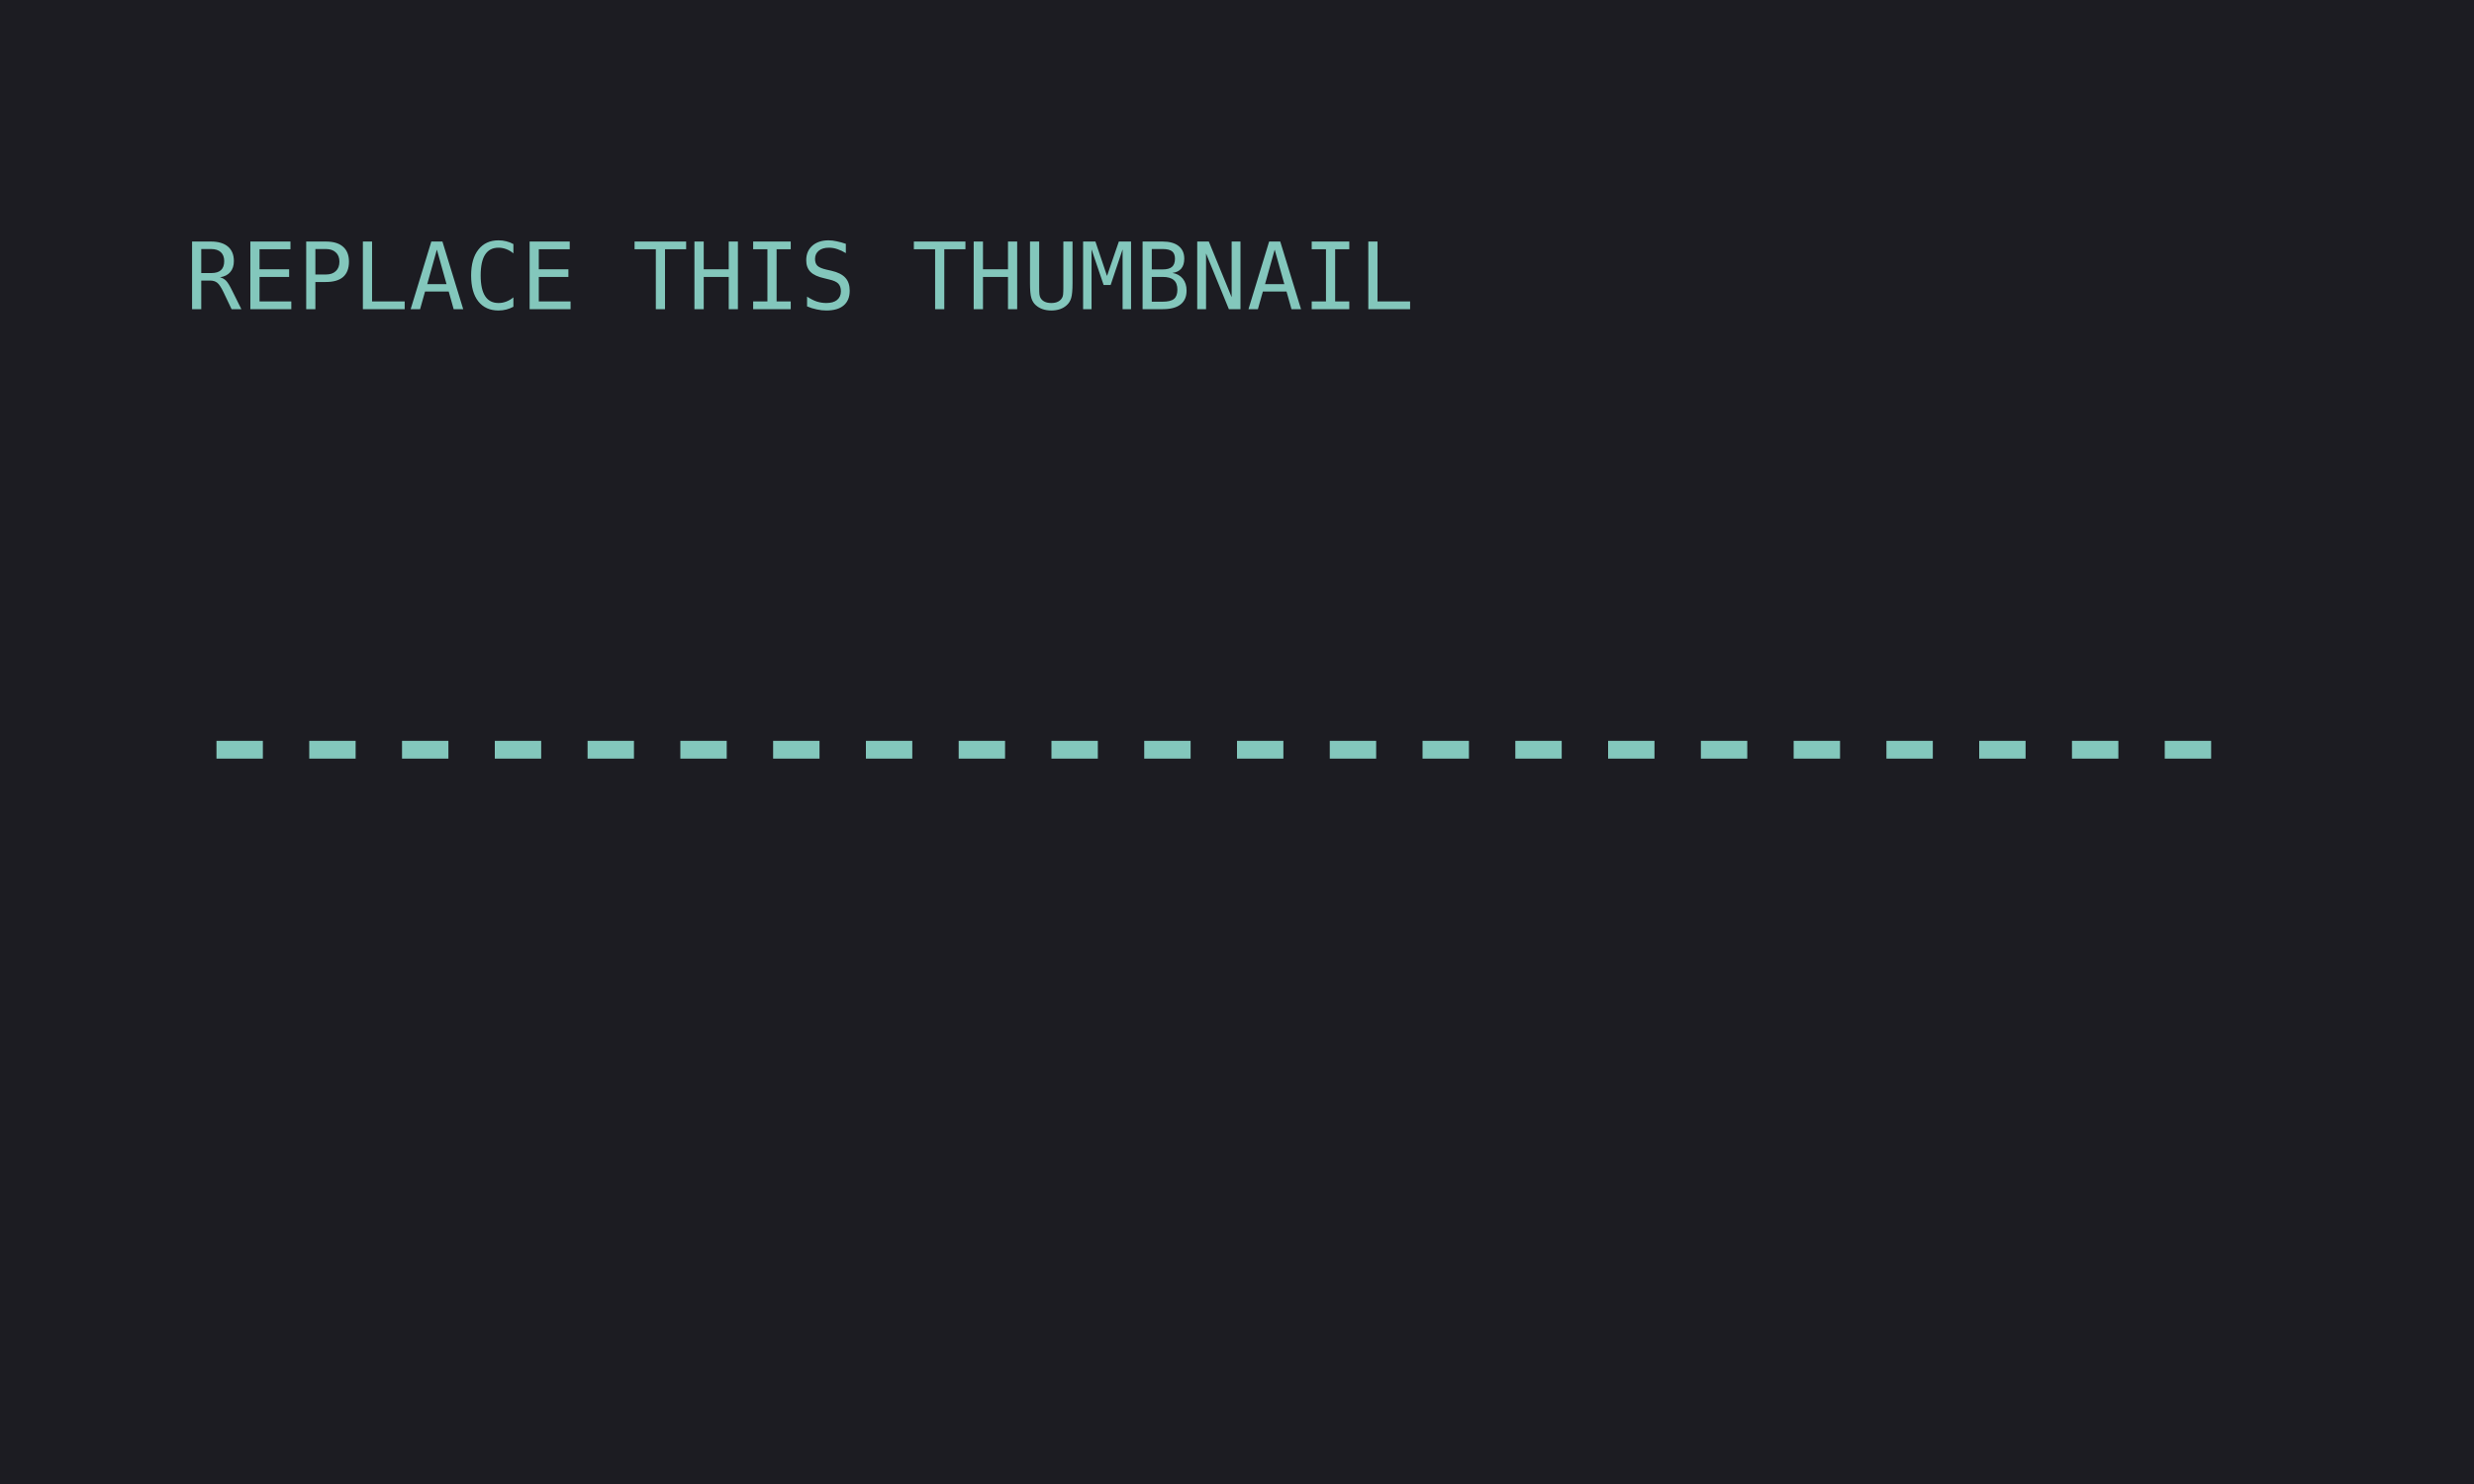
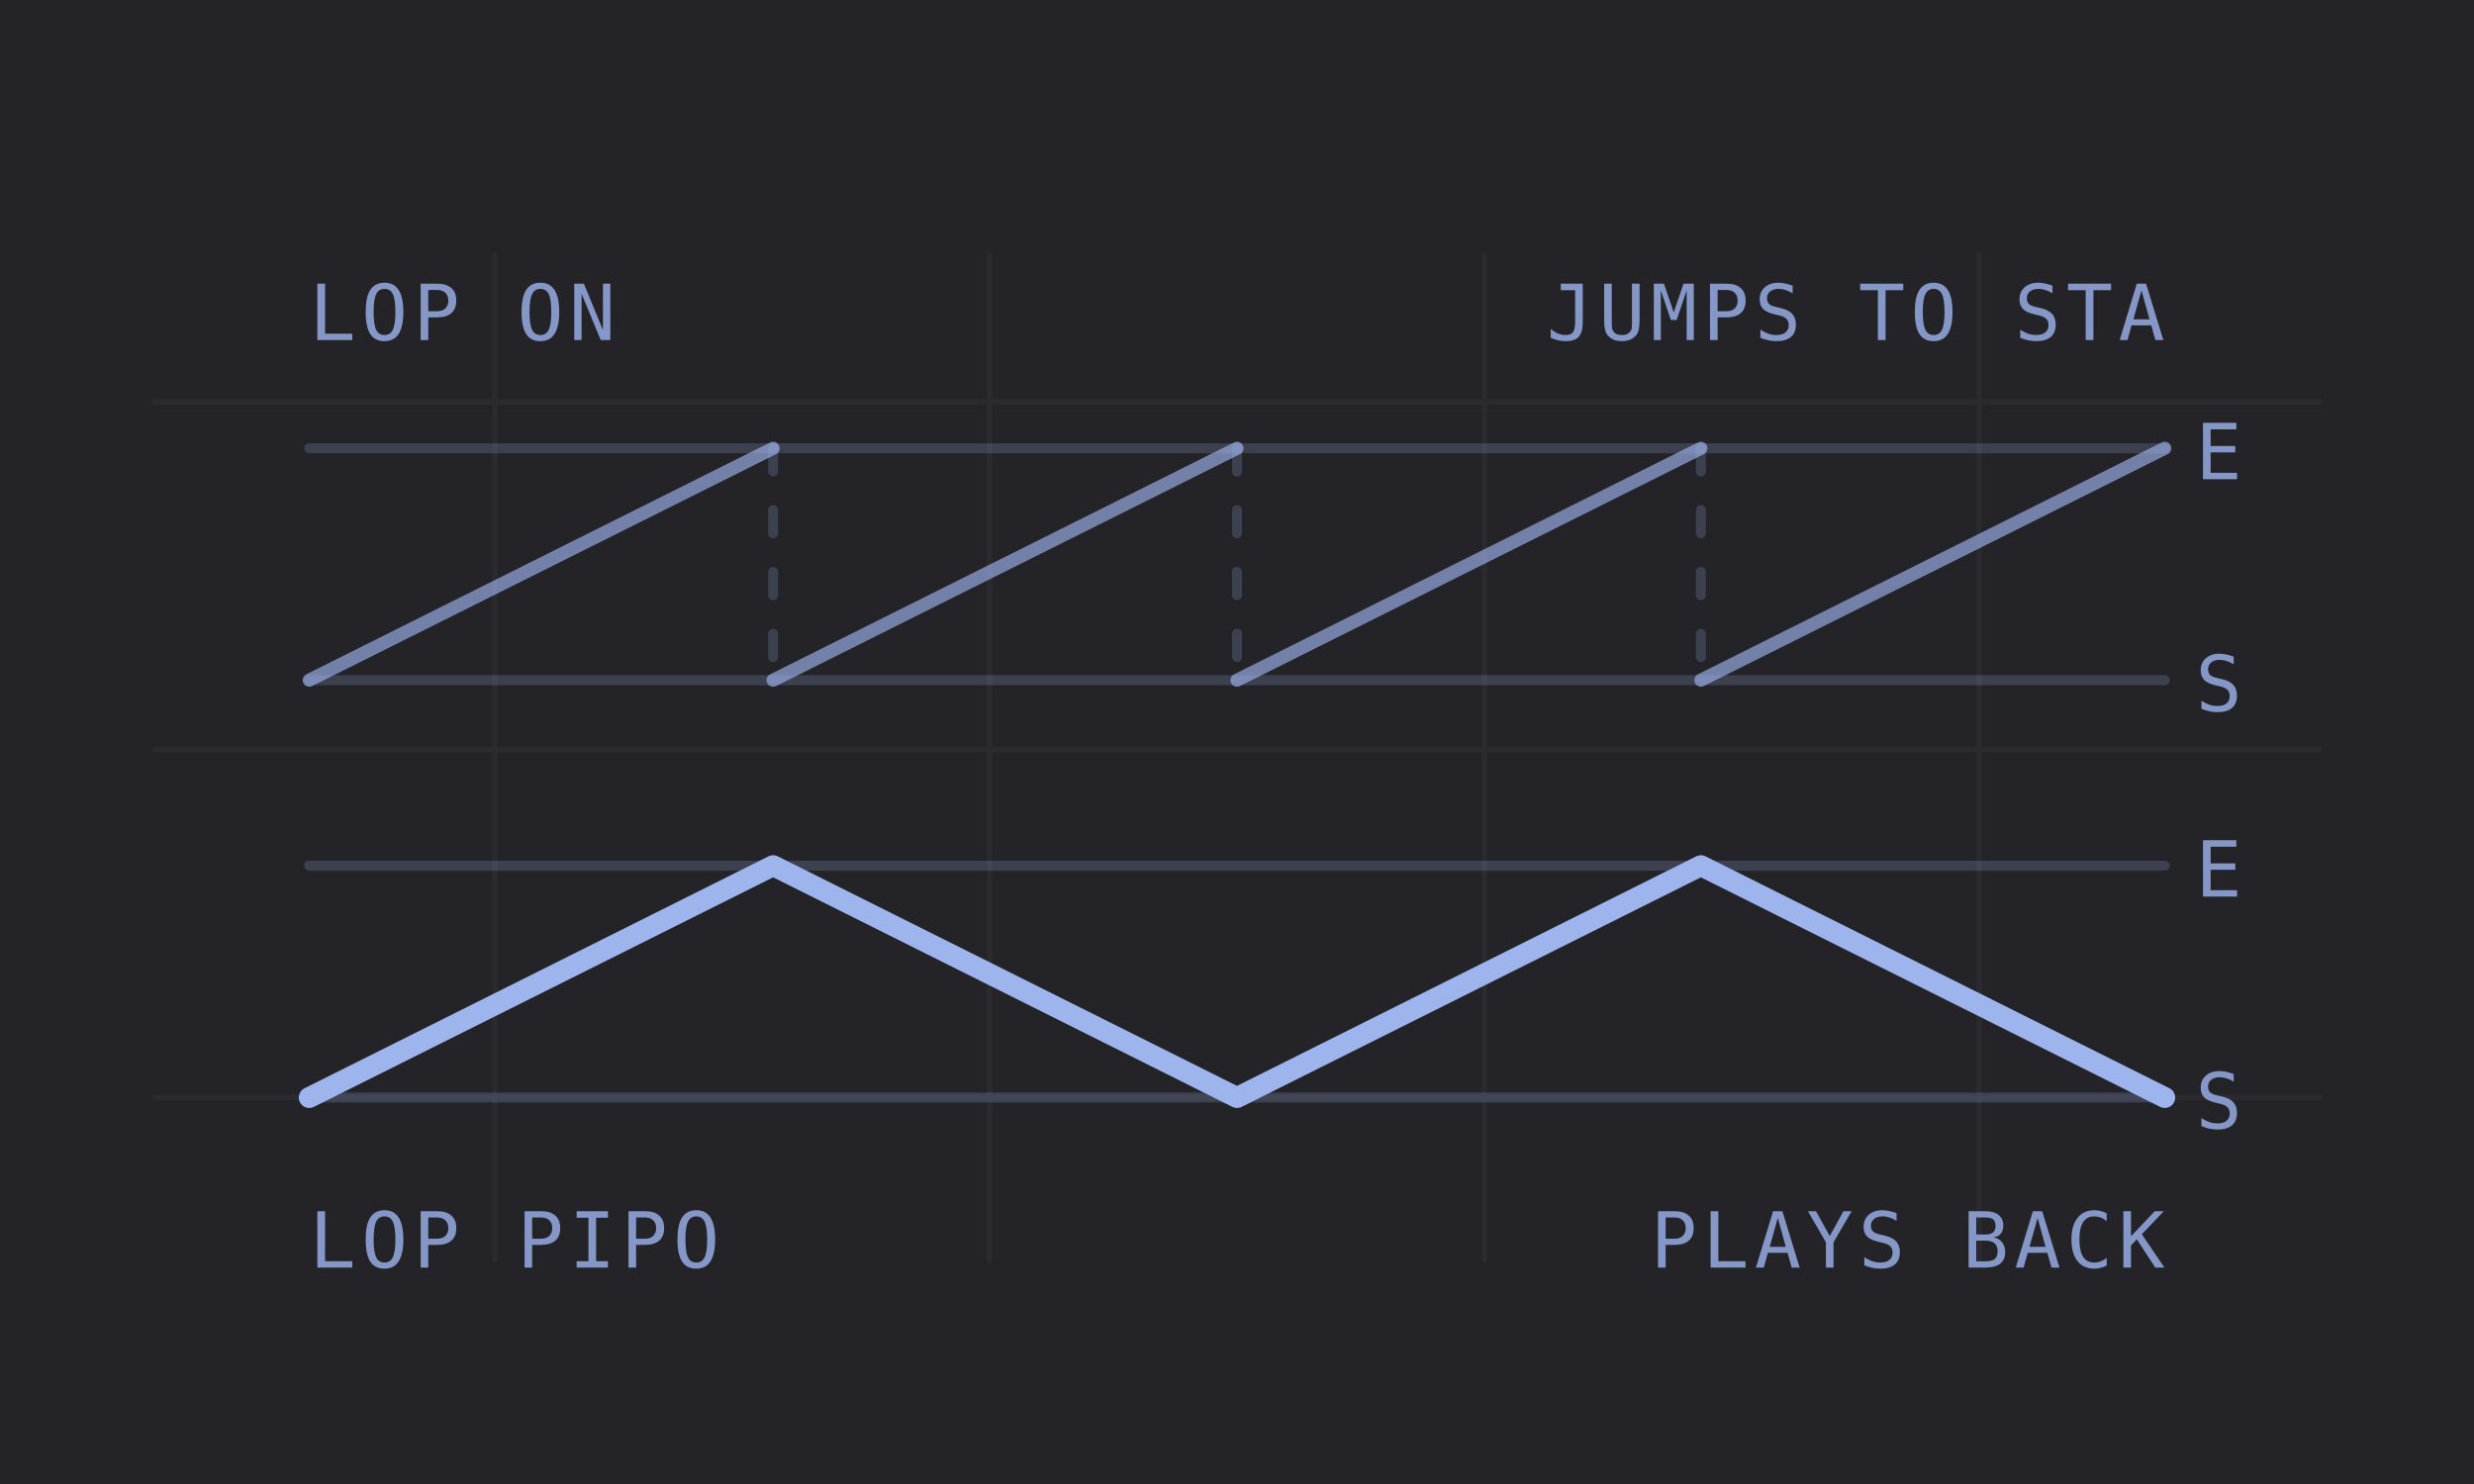
- <svg xmlns="http://www.w3.org/2000/svg" viewBox="0 0 320 192">
-   <rect width="320" height="192" fill="#1c1c22" />
-   <path d="M28 97h264" stroke="#83c7bc" stroke-width="2.3" stroke-dasharray="6 6" fill="none" />
-   <text x="24" y="40" fill="#83c7bc" font-family="monospace" font-size="12">REPLACE THIS THUMBNAIL</text>
+ <svg xmlns="http://www.w3.org/2000/svg" width="320" height="192" viewBox="0 0 320 192" class="signal-art" fill="none" stroke-linecap="round" stroke-linejoin="round" role="img" aria-labelledby="title description">
+   <style>.signal-grid{stroke:#fff;opacity:.035;stroke-width:.7}.signal-main{stroke:#9eb4ed;stroke-width:2.7}.signal-secondary{stroke:#9eb4ed;opacity:.65;stroke-width:1.7}.signal-ghost{stroke:#9eb4ed;opacity:.2;stroke-width:1.3}.signal-art text{fill:#9eb4ed;opacity:.8;font:10px monospace;letter-spacing:.7px;stroke:none}</style>
+   <rect width="320" height="192" fill="#232328" />
+   <g class="signal-grid">
+     <path d="M20 52H300" />
+     <path d="M20 97H300" />
+     <path d="M20 142H300" />
+     <path d="M64 33V163" />
+     <path d="M128 33V163" />
+     <path d="M192 33V163" />
+     <path d="M256 33V163" />
+   </g>
+   <g>
+     <path class="signal-ghost" d="M40 58H280M40 88H280" />
+     <path class="signal-secondary" d="M40 88L100 58M100 88L160 58M160 88L220 58M220 88L280 58" />
+     <path class="signal-ghost" d="M100 58V88M160 58V88M220 58V88" stroke-dasharray="3 5" />
+     <path class="signal-ghost" d="M40 112H280M40 142H280" />
+     <path class="signal-main" d="M40 142L100 112L160 142L220 112L280 142" />
+     <text x="40" y="44">LOP ON</text>
+     <text x="280" y="44" text-anchor="end">JUMPS TO STA</text>
+     <text x="40" y="164">LOP PIPO</text>
+     <text x="280" y="164" text-anchor="end">PLAYS BACK</text>
+     <text x="290" y="62" text-anchor="end">E</text>
+     <text x="290" y="92" text-anchor="end">S</text>
+     <text x="290" y="116" text-anchor="end">E</text>
+     <text x="290" y="146" text-anchor="end">S</text>
+   </g>
</svg>
